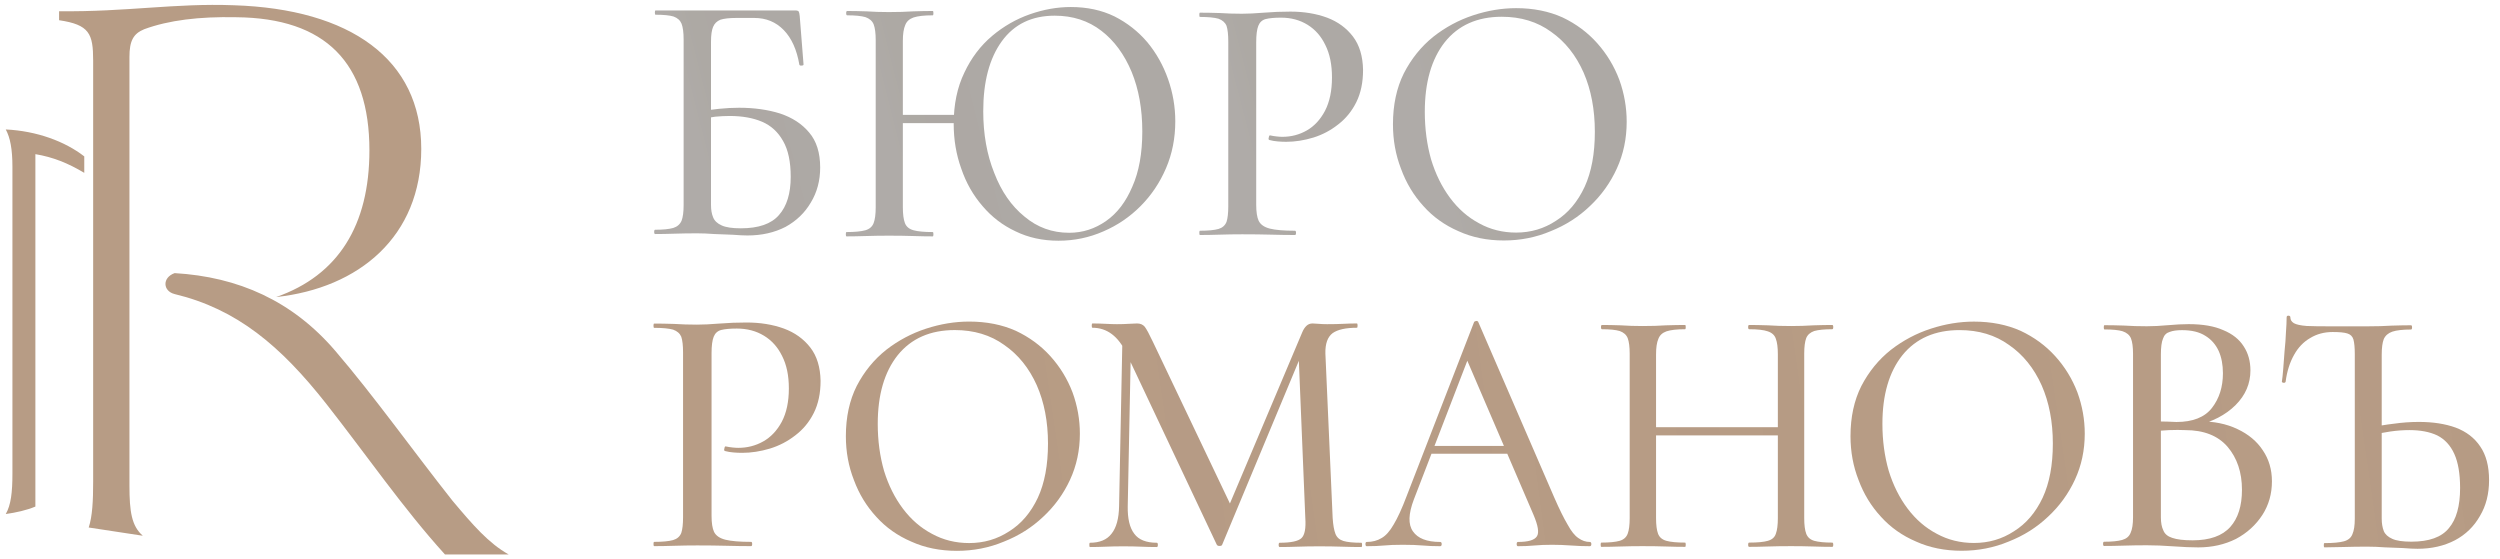
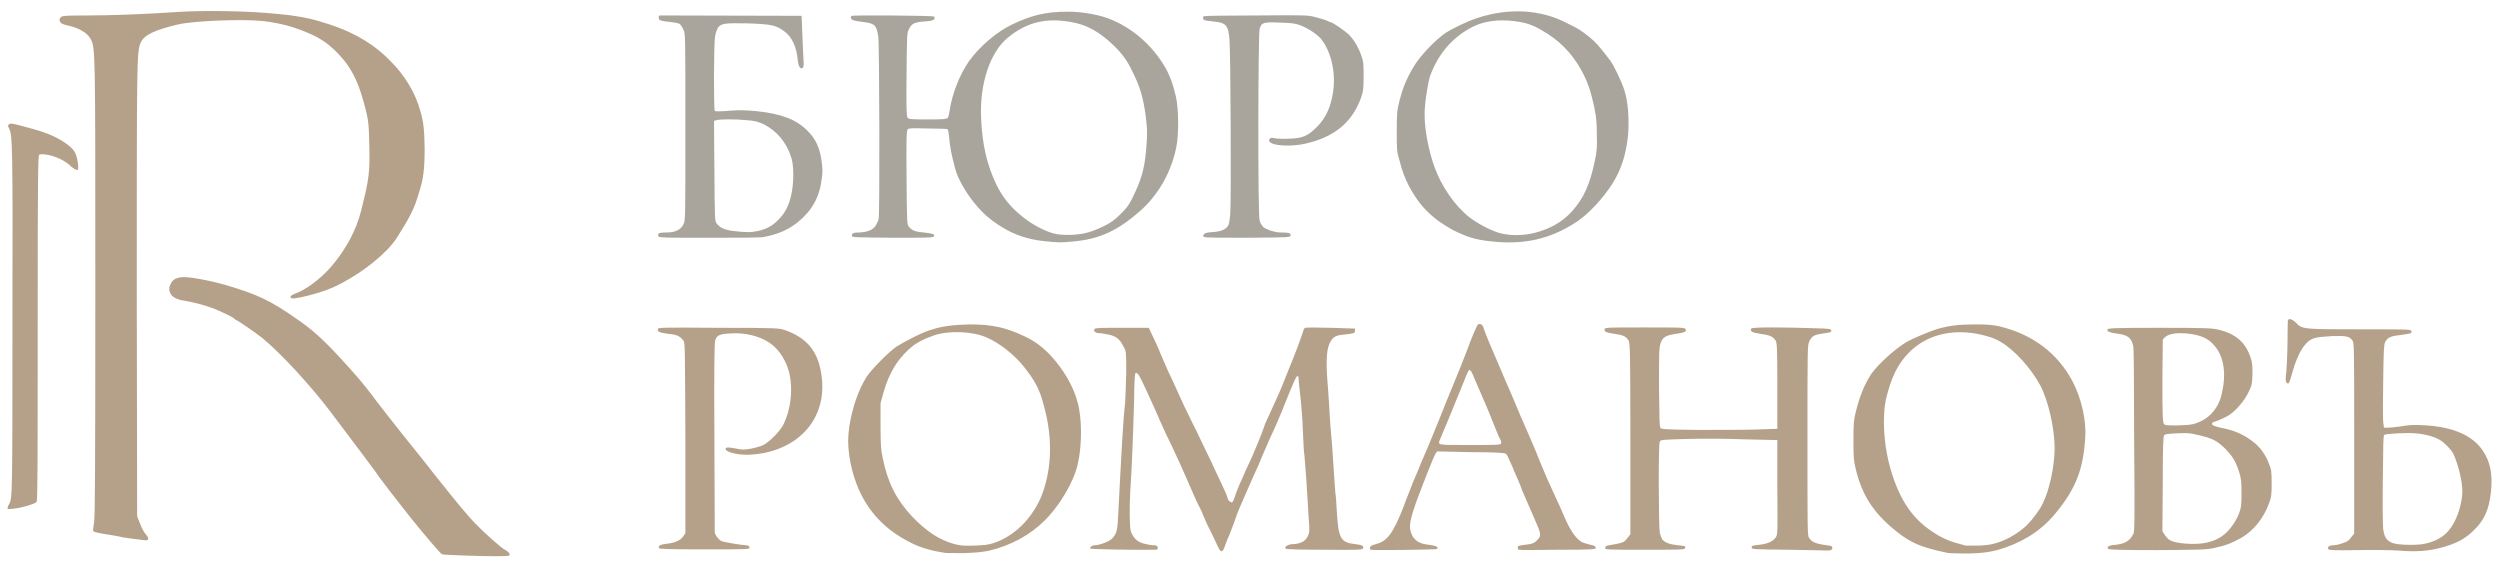
- <svg xmlns="http://www.w3.org/2000/svg" xmlns:xlink="http://www.w3.org/1999/xlink" aria-label="Бюро Романовъ — шапка сайта" viewBox="58 65 663 148">
-   <defs>
-     <path id="i" d="m187 261 12 22h272l7-22ZM704 12q5 0 5-6t-5-6q-29 0-59 2-31 2-60 2-32 0-56-2-23-2-52-2-4 0-4 6t4 6q49 0 60 16 11 15-11 61L311 536l32 48-195-452q-26-61-3-90 23-30 86-30 5 0 5-6t-5-6q-30 0-55 2t-63 2Q76 4 54 2 31 0-1 0q-4 0-4 6t4 6q27 0 47 11 20 10 38 38 19 28 41 80l213 491q1 3 7 4 6 0 7-4l240-495q24-49 42-76 17-28 34-38 17-11 36-11" />
-     <path id="c" d="M309-4q-16 0-42 2-26 1-53 2-28 2-50 2-34 0-65-1T43 0q-3 0-3 6t3 6q34 0 52 5 17 5 24 20 6 15 6 44v463q0 29-6 44-6 14-23 20-17 5-52 5-2 0-2 6t2 6h402q9 0 11-3t3-13l11-135q0-3-5-3-5-1-7 2-11 63-45 97t-85 34h-52q-30 0-46-5-15-6-21-20t-6-41V81q0-20 6-34 6-15 25-23 18-8 55-8 77 0 110 37 34 37 34 107 0 63-22 100-22 38-61 54t-93 16q-20 0-42-2-22-3-45-7l-3 21q29 5 59 8t58 3q65 0 118-16 53-17 84-53 32-36 32-98 0-55-27-98-26-43-73-68Q371-4 309-4" />
-     <path id="k" d="m302 340 11 13q62 0 108-22 47-22 72-60 26-38 26-88 0-53-27-95-28-43-75-68Q369-4 310-4q-30 0-71 3t-75 3-65-1-56-1q-3 0-3 6t3 6q33 0 51 5t24 20q7 15 7 44v463q0 29-6 44-6 14-24 20-17 5-51 5-2 0-2 6t2 6q25 0 55-1 31-2 65-2 27 0 60 3t59 3q60 0 98-17 39-16 58-46 19-29 19-68 0-56-42-98t-114-59m-38 271q-22 0-35-5-14-4-19-19-6-14-6-45V346l-33 8q32-2 53-2 21-1 24-1 70 0 101 40t31 98q0 36-12 63-13 28-38 43-25 16-66 16m30-595q73 0 107 38 33 37 33 105 0 74-41 122-41 47-120 47-20 1-46 0t-53-5l30 11V81q0-23 7-37 6-15 25-21 20-7 58-7" />
-     <path id="h" d="m119 114 10 488 25-2-10-486q-1-52 19-77 19-25 65-25 3 0 3-6t-3-6q-22 0-45 1t-52 1q-27 0-51-1T35 0q-2 0-2 6t2 6q42 0 62 25 21 25 22 77M819 12q2 0 2-6t-2-6q-25 0-56 1t-66 1q-33 0-62-1t-52-1q-3 0-3 6t3 6q49 0 63 13t11 56l-20 471 39 56L417 7q-1-4-8-4-6 0-8 4L140 542q-35 71-98 71-2 0-2 6t2 6q18 0 38-1 19-1 33-1 19 0 34 1 16 1 24 1 14 0 22-9 8-10 24-43l227-461-37-64 241 552q5 12 13 19 7 6 17 6 7 0 17-1 11-1 25-1 28 0 47 1t39 1q2 0 2-6t-2-6q-48 0-70-15-22-16-21-57l21-460q2-29 8-44t23-20 52-5" />
-     <path id="j" d="M562 542q0 29-6 44-5 15-24 21-18 6-56 6-3 0-3 6t3 6q24 0 56-1 31-2 70-2 34 0 67 2 32 1 56 1 3 0 3-6t-3-6q-35 0-54-5-18-6-24-20-6-15-6-44V81q0-29 6-44t24-20q19-5 54-5 3 0 3-6t-3-6q-24 0-56 1-33 1-67 1-39 0-70-1-32-1-56-1-3 0-3 6t3 6q38 0 56 5 19 5 24 20 6 15 6 44ZM155 314v23h442v-23ZM118 81v463q0 29-6 44-6 14-24 20-18 5-53 5-3 0-3 6t3 6q25 0 56-1 31-2 65-2 40 0 71 2 32 1 57 1 2 0 2-6t-2-6q-37 0-56-6-18-6-24-21-7-15-7-44V81q0-29 6-44t25-20 56-5q2 0 2-6t-2-6q-26 0-57 1t-71 1q-34 0-66-1T33 0q-2 0-2 6t2 6q36 0 55 5 18 5 24 20t6 44" />
-     <path id="f" d="M366-12q-72 0-130 26-59 25-100 70-42 45-64 104-23 58-23 124 0 81 31 142 32 61 84 102 52 40 114 60t123 20q74 0 133-26 58-27 99-72t63-102q21-57 21-117 0-70-28-130T612 84q-48-45-112-70-63-26-134-26m35 22q63 0 114 33 52 32 82 95 29 62 29 153 0 93-32 165-33 73-93 114-59 42-141 42-105 0-163-71-57-71-57-194 0-71 18-133 19-61 54-107t83-71q48-26 106-26" />
-     <path id="e" d="M200 85q0-30 7-45 8-16 32-22t72-6q3 0 3-6t-3-6q-32 0-69 1-38 1-82 1-33 0-64-1-32-1-57-1-2 0-2 6t2 6q35 0 53 5 17 5 23 20 5 15 5 44v463q0 29-5 44-6 14-23 20-18 5-53 5-2 0-2 6t2 6q25 0 56-1 31-2 64-2 26 0 63 3 38 3 76 3 58 0 105-17 46-17 74-53t29-94q0-52-19-90t-52-63q-32-25-71-37-40-12-78-12-12 0-24 1-13 1-24 4-4 1-2 7 1 7 4 6 9-2 19-3 9-1 16-1 38 0 70 18t52 55q20 38 20 94 0 54-19 91-18 37-51 57t-76 20q-28 0-44-4-15-4-21-19t-6-46Z" />
-     <path id="l" d="M418-4q-17 0-42 2-26 1-53 2-28 2-53 2-36 0-69-1t-56-1q-2 0-2 6t2 6q38 0 57 5t25 20q7 15 7 44v463q0 27-4 41-4 13-18 17-13 4-43 4-37 0-66-17-29-16-47-47-19-32-25-76-1-3-6-3-5 1-5 3 2 12 4 36 2 23 4 51 3 27 4 52 2 26 2 42 0 5 5 5 6 0 6-5 0-10 10-16 11-6 38-8 24-1 67-1h111q40 0 72 2 32 1 56 1 3 0 3-6t-3-6q-36 0-55-6-18-6-25-21-6-15-6-44V81q0-20 6-35 6-14 25-22 18-8 56-8 78 0 110 38 33 37 33 113 0 60-17 96t-50 52q-33 15-82 15-27 0-56-4t-58-11l-4 21q36 8 73 12 37 5 73 5 62 0 108-16 47-17 72-53 26-36 26-95 0-58-27-101-26-44-73-68Q480-4 418-4" />
-     <path id="d" d="M160 314v23h224v-23ZM118 81v463q0 29-6 44-6 14-24 20-18 5-53 5-3 0-3 6t3 6q25 0 56-1 31-2 65-2 40 0 71 2 32 1 57 1 2 0 2-6t-2-6q-37 0-56-6-18-6-24-21-7-15-7-44V81q0-29 6-44t25-20 56-5q2 0 2-6t-2-6q-26 0-57 1t-71 1q-34 0-66-1T33 0q-2 0-2 6t2 6q36 0 55 5 18 5 24 20t6 44m532-93q-69 0-125 26-56 25-96 70-41 45-62 104-22 58-22 124 0 81 31 142 30 61 81 102 50 40 110 60t119 20q71 0 127-26 56-27 96-72 39-45 60-102t21-117q0-70-27-130T889 84 781 14q-62-26-131-26m31 22q59 0 108 33 48 32 76 95 29 62 29 153 0 93-31 165-32 73-88 114-57 42-136 42-100 0-154-71t-54-194q0-95 32-171 31-77 88-121 56-45 130-45" />
-     <linearGradient id="g" x1="220" x2="728" y1="142" y2="218" gradientUnits="userSpaceOnUse">
-       <stop offset="0" stop-color="#b79c85" />
-       <stop offset=".25" stop-color="#b69b85" />
-       <stop offset=".5" stop-color="#b79c85" />
-       <stop offset=".75" stop-color="#b69b84" />
-       <stop offset="1" stop-color="#b79c84" />
-     </linearGradient>
-     <linearGradient id="b" x1="220" x2="500" y1="60" y2="134" gradientUnits="userSpaceOnUse">
-       <stop offset="0" stop-color="#afaba8" />
-       <stop offset=".25" stop-color="#ada9a4" />
-       <stop offset=".5" stop-color="#ada8a4" />
-       <stop offset=".75" stop-color="#ada8a4" />
-       <stop offset="1" stop-color="#ada9a5" />
-     </linearGradient>
-     <linearGradient id="a" x1="50" x2="201" y1="59" y2="218" gradientUnits="userSpaceOnUse">
-       <stop offset="0" stop-color="#b79c85" />
-       <stop offset=".25" stop-color="#b69b85" />
-       <stop offset=".5" stop-color="#b79c85" />
-       <stop offset=".75" stop-color="#b69b84" />
-       <stop offset="1" stop-color="#b79c84" />
-     </linearGradient>
-   </defs>
-   <path fill="url(#a)" d="M1.4 18.2c4.2.2 8 1.6 10.6 3.6V24c-2.2-1.3-4.2-2.1-6.6-2.5v47.1c-1.2.5-2.6.8-4 1 .7-1.2.9-2.9.9-5.4v-41c0-2.4-.3-3.9-.9-5M8.6 2.4c9.2.1 15.6-1.1 23.6-.8 15.7.5 25.3 7.2 25.3 19.2 0 11.7-8.4 18.6-19.6 19.8C46.3 37.7 50.5 31 50.5 21c0-11.7-5.9-17.7-18-17.8-5-.1-9.1.4-12.4 1.6-1.5.6-2 1.6-2 3.7v57.3c0 3.5.3 5.4 1.8 6.7l-7.3-1.1c.5-1.5.6-3.6.6-6.1V9c0-3.6-.5-4.8-4.6-5.4Zm15.6 35c8.6.5 15.9 3.7 21.7 10.4 5.2 6 10.6 13.5 15.8 20 2.8 3.3 4.9 5.7 7.6 7.2h-8.6c-5.6-6.1-10.6-13.3-16-20.1-6.2-7.8-12.1-12.7-20.5-14.7-1.6-.4-1.7-2.2 0-2.8" transform="matrix(1.96417 0 0 1.98426 56.778 63.219)" />
-   <g fill="url(#b)">
-     <use xlink:href="#c" transform="matrix(.09191 0 0 -.09488 227.809 127.067)" />
-     <use xlink:href="#d" transform="matrix(.09111 0 0 -.09564 279.487 127.69)" />
-     <use xlink:href="#e" transform="matrix(.0926 0 0 -.09434 372.627 127.323)" />
-     <use xlink:href="#f" transform="matrix(.09279 0 0 -.09508 422.867 127.633)" />
-   </g>
-   <g fill="url(#g)">
-     <use xlink:href="#e" transform="matrix(.09448 0 0 -.09444 227.808 209.835)" />
-     <use xlink:href="#f" transform="matrix(.0929 0 0 -.09383 277.772 209.957)" />
-     <use xlink:href="#h" transform="matrix(.0918 0 0 -.09487 343.857 210.075)" />
-     <use xlink:href="#i" transform="matrix(.0839 0 0 -.09393 420.539 209.852)" />
-     <use xlink:href="#j" transform="matrix(.0885 0 0 -.09415 479.75 210.026)" />
-     <use xlink:href="#f" transform="matrix(.093 0 0 -.09378 544.196 209.935)" />
-     <use xlink:href="#k" transform="matrix(.09349 0 0 -.09368 611.995 209.793)" />
-     <use xlink:href="#l" transform="matrix(.09038 0 0 -.09424 661.342 210.16)" />
-   </g>
+ <svg xmlns="http://www.w3.org/2000/svg" viewBox="57.2 64.1 663.5 149.6" role="img" aria-label="БюроРОМАНОВЪ">
+   <path fill="#B5A18A" fill-rule="evenodd" d="M179.4,211.5 C176.9,211.4 174.7,211.3 174.5,211.2 C173.9,210.8 170.3,206.6 166.1,201.4 C161.7,195.8 158.6,191.8 157.9,190.8 C157,189.4 153.3,184.5 145,173.5 C139.8,166.6 131.7,157.8 126.8,153.8 C124.9,152.3 120.1,149 119.8,149 C119.7,149 119.5,148.8 119.3,148.6 C118.7,148.1 115.1,146.4 113.4,145.8 C111.3,145 107.6,144.1 106.1,143.9 C104.1,143.6 102.8,142.9 102.4,141.9 C101.9,140.9 102.1,140 102.8,138.9 C103.4,138.2 103.7,138 105.1,137.7 C106.7,137.4 111.8,138.3 116.6,139.6 C125.5,142.2 128.8,143.7 136.6,149.2 C141.3,152.5 144.4,155.5 152,164.1 C153.3,165.6 155.7,168.6 157.3,170.8 C158.1,171.8 161,175.6 163.8,179.1 C166.6,182.6 170.5,187.4 172.4,189.9 C178.7,197.8 181.2,200.8 183.1,202.8 C185.9,205.7 190.2,209.5 191.2,210 C192.2,210.5 192.6,211.1 192.4,211.5 C192.2,211.8 187.3,211.8 179.4,211.5 Z M92.5,207.1 C91.1,206.9 89.4,206.7 88.9,206.5 C88.3,206.4 86.8,206.1 85.4,205.9 C82.4,205.4 82.1,205.3 81.9,204.9 C81.9,204.8 82,203.6 82.2,202.4 C82.4,200.5 82.5,189.3 82.5,140.6 C82.5,76.7 82.5,77 81.3,74.5 C80.4,72.8 78,71.4 74.9,70.8 C74,70.6 73.4,70.3 73.2,70 C72.9,69.4 72.9,69.1 73.4,68.6 C73.7,68.3 74.7,68.2 80.3,68.2 C86.4,68.2 95.1,67.9 104,67.3 C110.9,66.8 123.5,67 130.9,67.8 C134.8,68.1 139.3,68.9 141.8,69.7 C150.3,72.1 156.3,75.5 161.2,80.7 C164.4,83.9 167,88.2 168.2,91.8 C169.6,96 169.8,97.8 169.9,103.4 C169.9,108.9 169.6,111.6 168.4,115.2 C167.2,119.5 165.9,121.9 162.4,127.4 C159.8,131.3 154,136 147.8,139.3 C144.9,140.8 143,141.5 139.2,142.5 C135.6,143.4 134.4,143.5 134.3,143 C134.2,142.7 134.6,142.4 135.6,142 C138.5,140.9 141.9,138.4 144.9,135.1 C148.9,130.5 151.8,125.2 153.1,119.8 C155.2,111.4 155.4,109.8 155.2,102.2 C155.1,97.3 155,96.3 154.4,93.8 C152.6,86.3 150.7,82.2 146.8,78.2 C144.7,76 142.6,74.5 140,73.3 C135.6,71.3 131.9,70.3 127.2,69.7 C121.7,69.1 108.7,69.6 104.4,70.6 C98.1,72.1 95.4,73.4 94.5,75.5 C93.5,77.9 93.5,80.2 93.5,142.1 L93.6,201.1 L94.3,202.9 C94.7,204 95.3,205.2 95.8,205.8 C96.8,206.9 96.8,207.5 95.8,207.5 C95.4,207.4 93.9,207.3 92.5,207.1 Z M59.2,198.9 C59.2,198.7 59.4,198.2 59.6,197.9 C60.5,196.5 60.5,195.2 60.5,148.7 C60.6,101.7 60.5,100 59.6,98.2 C59.3,97.5 59.2,97.4 59.6,97.1 C59.9,96.8 60.3,96.8 62.9,97.5 C68.2,98.9 69.3,99.3 71.7,100.4 C74.7,101.9 76.7,103.5 77.2,104.8 C77.5,105.4 77.8,106.6 77.9,107.6 C78,109.1 78,109.2 77.6,109.2 C77.3,109.2 76.7,108.8 76.2,108.4 C74.7,106.8 71.7,105.4 69.3,105.1 C68.4,105 67.9,105 67.6,105.2 C67.3,105.5 67.2,110.7 67.2,151.2 C67.2,187.5 67.2,197 66.9,197.3 C66.6,197.8 63,198.9 60.8,199.1 C59.5,199.3 59.2,199.2 59.2,198.9 Z" />
+   <path fill="#AAA59C" fill-rule="evenodd" d="M334.4,128.1 C328.4,127.5 323.6,125.3 319,121.4 C315.8,118.5 312.8,114.3 311.2,110.4 C310.4,108.2 309.3,103.5 309.1,100.5 C309,99.4 308.8,98.4 308.7,98.4 C308.6,98.3 306.2,98.2 303.5,98.2 C299.3,98.1 298.4,98.1 298.1,98.4 C297.8,98.8 297.7,100.5 297.8,111.1 C297.9,122.3 297.9,123.5 298.3,124.1 C299.1,125.2 299.9,125.6 302.4,125.8 C304.9,126.1 305.5,126.3 305,126.9 C304.7,127.2 302.5,127.2 294,127.2 C283.8,127.1 283.4,127.1 283.3,126.7 C283.2,126 283.7,125.8 285.3,125.8 C287.3,125.7 288.8,125.2 289.6,124 C289.9,123.5 290.3,122.7 290.4,122.2 C290.7,120.9 290.6,75.9 290.3,73.8 C289.8,70.7 289.4,70.3 286,69.9 C284.4,69.7 283.4,69.5 283.2,69.2 C282.9,68.7 282.9,68.6 283.3,68.3 C283.8,68.1 304.8,68.2 305.1,68.5 C305.3,68.7 305.3,68.9 305.1,69.2 C304.9,69.5 304.3,69.7 302.5,69.8 C299.8,70 299.1,70.4 298.4,71.9 C297.9,72.8 297.9,73.5 297.8,83.8 C297.7,91.6 297.8,94.8 298,95.2 C298.3,95.7 298.4,95.8 303.4,95.8 C307.5,95.8 308.5,95.7 308.7,95.4 C308.9,95.2 309.1,94.4 309.2,93.6 C309.9,88.9 311.9,83.9 314.4,80.3 C317.2,76.4 321.8,72.5 325.8,70.6 C331,68.1 334.9,67.2 340.5,67.2 C344.8,67.2 349.5,68.1 352.6,69.5 C358.6,72.1 363.8,77 366.9,82.8 C368,85 368.6,86.8 369.3,89.8 C370,92.9 370.1,99.7 369.4,103.1 C368.1,109.7 364.7,115.7 359.9,120 C353.9,125.3 349,127.6 341.9,128.2 C338.6,128.5 338,128.5 334.4,128.1 Z M345.1,126 C346.6,125.7 348.3,125 350,124.2 C352,123.2 352.9,122.6 354.5,121 C356.5,119.1 357.2,118 358.7,114.6 C360.5,110.6 361.1,107.9 361.5,102.4 C361.7,99.3 361.7,98.4 361.3,95.1 C360.6,89.9 359.8,87.2 357.8,83.2 C356.4,80.2 355,78.3 352.6,76 C348.8,72.4 345.5,70.6 341.2,69.9 C334.8,68.8 329.7,70 324.8,74 C320,77.8 317.1,86.4 317.6,95.7 C317.9,102.6 319.2,108 321.6,113 C323.3,116.5 325.3,119 328.8,121.8 C331.3,123.8 335.1,125.8 337.5,126.2 C339.5,126.6 342.8,126.5 345.1,126 Z M452.4,128.1 C448.8,127.7 446.6,127 443.1,125.3 C437.6,122.4 434,118.9 431.2,113.6 C430,111.3 429.4,109.7 428.6,106.6 C427.9,104.3 427.9,103.8 427.9,98.9 C427.9,94 428,93.4 428.6,90.9 C429.4,87.7 430.4,85.2 432.2,82.1 C433.9,79.1 438,74.8 440.9,72.8 C442.6,71.7 446.5,69.8 449.2,68.9 C457.7,66.1 466.2,66.6 473.2,70.3 C476.3,71.8 476.8,72.2 479,73.9 C480.8,75.4 481.6,76.3 484.5,80.1 C485.5,81.4 487.6,85.8 488.3,88 C489.3,91.1 489.6,95.4 489.3,99.8 C488.8,105 487.5,109.1 485.1,112.9 C482.6,116.8 478.8,120.9 475.6,123 C468.6,127.6 461.6,129.2 452.4,128.1 Z M464.5,125.9 C468.7,124.8 471.7,123.1 474.4,120.2 C477.5,116.7 479.1,113.2 480.4,107.1 C481,104.4 481.1,103.2 481,100 C481,96.9 480.9,95.5 480.4,93 C479.4,88.2 478.6,85.8 476.7,82.4 C474.2,78 470.9,74.7 466.5,72.2 C464,70.7 462.2,70.1 459,69.7 C454.7,69.2 451.1,69.7 448.1,71.2 C442.7,73.9 438.8,78.5 436.7,84.4 C436.1,86.4 435.2,92 435.3,94.8 C435.3,98.4 436.3,103.9 437.9,108.4 C439.7,113.4 443.2,118.6 447.1,121.7 C449.4,123.5 453.4,125.6 455.8,126.1 C458.4,126.7 461.8,126.6 464.5,125.9 Z M232,126.9 C231.8,126.6 231.8,126.4 232,126.1 C232.2,125.9 232.8,125.8 234.1,125.8 C236.4,125.8 237.9,125.1 238.6,123.6 C239.1,122.6 239.1,122.4 239.1,97.9 C239.1,73.2 239.1,73.1 238.6,72 C238.3,71.3 237.8,70.6 237.5,70.4 C237.1,70.2 235.9,70 234.8,69.9 C233.6,69.8 232.5,69.6 232.3,69.4 C231.9,69.1 231.9,68.3 232.3,68.2 C234,68.2 269.9,68.3 269.9,68.3 C270,68.4 270,70.1 270.1,72.3 C270.2,74.4 270.3,77.4 270.4,79.1 C270.6,81.7 270.5,82 270.1,82.2 C269.5,82.4 269.1,81.7 268.9,79.9 C268.6,76.6 267.4,74 265.6,72.6 C263.3,70.8 262,70.5 255.4,70.3 C249.5,70.2 248.6,70.3 247.7,71.5 C247.5,71.9 247.1,72.9 247,73.7 C246.6,75.7 246.6,93.2 246.9,93.5 C247.1,93.7 248.3,93.7 250.6,93.5 C253.6,93.3 254.6,93.3 258,93.6 C264.6,94.3 268.5,95.8 271.4,98.7 C273.5,100.7 274.7,103.1 275.2,106.5 C275.5,108.7 275.6,109.4 275.3,111.5 C274.7,116.5 272.7,120 268.9,123.1 C266.4,125.1 263.6,126.3 259.9,127 C259,127.2 253.5,127.2 245.4,127.2 C234.1,127.2 232.3,127.2 232,126.9 Z M258.4,125.4 C260.6,124.9 262.3,124 263.8,122.4 C265.5,120.7 266.6,118.7 267.2,115.8 C267.9,112.7 267.9,108.5 267.3,106.2 C266,101.9 263.3,98.7 259.5,96.9 C258.3,96.4 257.3,96.1 255.4,96 C252.5,95.7 248.2,95.7 247.3,96 L246.7,96.2 L246.8,109.5 C246.9,122.5 246.9,122.7 247.4,123.4 C248.2,124.5 249.4,125.1 251.8,125.4 C255,125.8 256.6,125.8 258.4,125.4 Z M376.8,127 C376.5,126.8 376.4,126.7 376.7,126.3 C376.9,126 377.4,125.8 378.9,125.7 C381.2,125.6 382.6,125 383.2,123.9 C383.4,123.5 383.6,122.2 383.7,121 C384,118.2 383.8,77.5 383.5,74.6 C383.2,70.8 382.6,70.1 379.2,69.8 C378,69.7 376.9,69.5 376.8,69.4 C376.4,69.2 376.4,68.6 376.7,68.4 C376.8,68.3 383.1,68.2 390.7,68.2 C404.2,68.1 404.4,68.1 406.5,68.7 C407.7,69 409,69.4 409.4,69.6 C409.8,69.8 410.2,70 410.4,70 C410.8,70 414,72.2 415.1,73.2 C416.5,74.6 417.6,76.4 418.4,78.6 C419.1,80.5 419.1,80.9 419.1,84.4 C419.1,87.9 419,88.3 418.4,90.1 C416,96.7 411.2,100.6 403.3,102.3 C398.3,103.3 392.9,102.5 394.2,100.9 C394.5,100.6 394.7,100.6 395.6,100.8 C396.1,100.9 397.9,101 399.4,100.9 C402.9,100.8 404.3,100.2 406.7,97.8 C409.1,95.4 410.4,92.5 411,88.5 C411.8,83.3 410.4,77.5 407.7,74.3 C406.5,73 404.3,71.6 402.3,70.8 C400.9,70.3 400.1,70.2 396.8,70.1 C392.4,69.9 392,70.1 391.5,71.8 C391.1,73.3 391,121.1 391.5,122.6 C391.6,123.2 392.1,123.9 392.4,124.3 C393.2,125 395.5,125.8 397.1,125.8 C397.7,125.8 398.5,125.8 399,125.9 C399.6,126 399.8,126.2 399.7,126.6 C399.6,127.1 399.6,127.1 388.4,127.2 C381.5,127.2 377,127.2 376.8,127 Z" />
+   <path fill="#B5A18A" fill-rule="evenodd" d="M307.8,210.8 C303.5,210.1 300.8,209.2 298.1,207.7 C289.3,203.1 284.2,195.5 282.6,185.1 C282.2,181.8 282.2,180.6 282.6,177.3 C283.4,172.3 285,167.6 287.2,164.1 C288.6,162 293.1,157.5 295.1,156.1 C297.5,154.6 302.4,152.1 304.4,151.6 C307.5,150.6 310.4,150.3 314.6,150.2 C320.5,150.2 324.1,151 329,153.3 C331.8,154.6 333.8,156.1 336.1,158.5 C339.4,162.1 342.1,166.6 343.2,170.9 C344.4,175.1 344.4,182.5 343.2,187.4 C342.2,191.9 338.5,198.2 334.6,202.1 C330.6,206.1 325.5,208.9 319.5,210.3 C317.9,210.6 316.2,210.8 312.9,210.9 C310.4,210.9 308.1,210.9 307.8,210.8 Z M321,208.2 C327,206.2 332.2,200.6 334.3,193.8 C336.4,187.1 336.4,179.6 334.3,172 C333.2,167.6 332,165.3 329,161.5 C326.4,158.2 322.3,155 318.9,153.6 C315.2,152 309,151.8 305.1,153.1 C302,154.2 300.1,155.2 298.2,157 C295.2,159.8 293.1,163.3 291.7,168.2 L290.9,171.1 L290.9,177.1 C290.9,182.3 291,183.5 291.5,185.8 C292.8,192.2 295.1,196.7 299.2,201.1 C303,205.1 306.5,207.4 310.5,208.5 C312.1,208.9 312.9,209 315.8,208.9 C318.4,208.8 319.5,208.7 321,208.2 Z M573.9,210.8 C566.3,209.2 563.6,207.9 558.8,203.7 C553.8,199.3 551.1,194.7 549.6,188.1 C549.2,186.5 549.1,185.1 549.1,181 C549.1,176.5 549.2,175.6 549.7,173.5 C550.8,169.1 552,166.2 553.8,163.4 C555.6,160.8 560.1,156.7 563.3,154.8 C565.1,153.8 569.2,152.1 571.4,151.4 C574.6,150.5 577.1,150.2 581.5,150.2 C584.6,150.2 585.9,150.3 587.8,150.7 C596.6,152.8 603.3,157.8 607.3,165.4 C609.6,169.8 611,175.8 610.6,180.5 C610.1,188.5 608.2,193.4 603.5,199.4 C599.7,204.3 595.2,207.4 589.2,209.5 C585.9,210.6 583.3,211 578.5,211 C576.2,211 574.1,210.9 573.9,210.8 Z M587.4,208.1 C590,207.3 593.2,205.4 595.2,203.4 C596.7,201.9 598.5,199.5 599.3,197.8 C601.1,194.3 602.5,187.8 602.5,183 C602.5,177.8 600.8,170.4 598.7,166.4 C596.3,161.9 591.7,156.8 588.1,154.8 C586.5,153.8 584.7,153.3 582,152.7 C574.7,151.4 568.4,153.1 563.8,157.7 C560.8,160.8 559.1,164.3 557.7,170.2 C556.8,174.5 557.1,181.2 558.5,186.9 C560.8,195.9 564.4,201.6 570.2,205.3 C572.9,207.1 574.9,207.9 578.9,208.9 C579.1,208.9 580.7,208.9 582.4,208.9 C584.7,208.8 585.9,208.6 587.4,208.1 Z M380.4,209.1 C380,208.3 379.2,206.5 378.5,205.1 C377.8,203.8 376.9,201.8 376.5,200.8 C376.1,199.7 375.6,198.8 375.5,198.6 C375.4,198.5 374.7,197 374,195.4 C372.4,191.7 372.2,191.3 370.3,187 C369.4,185.1 368.6,183.3 368.4,182.9 C368.2,182.5 367.5,180.9 366.7,179.4 C366,177.9 364.6,174.7 363.5,172.2 C360.4,165.4 359.6,163.6 359.1,163.3 C358.8,163 358.7,163 358.5,163.2 C358.4,163.4 358.2,166.4 358.2,170 C358,177.3 357.6,188.7 357.2,194 C356.9,199 357,203.9 357.3,205 C357.4,205.5 357.9,206.4 358.4,207 C359.2,207.8 359.7,208.1 360.9,208.4 C361.7,208.6 362.7,208.8 363,208.8 C363.4,208.8 363.9,208.8 364.1,208.9 C364.6,209.1 364.6,210 364.1,210 C360.8,210.1 346.8,209.9 346.6,209.7 C346.3,209.4 347,208.8 347.8,208.8 C349,208.8 351.6,207.8 352.3,207.1 C353.6,205.7 353.8,205 354,200.2 C354.8,184.7 355.3,175 355.8,171.1 C355.9,169.8 356,166.1 356.1,163 C356.1,157.4 356.1,157.4 355.4,156.1 C354.4,154.1 353.4,153.3 351.4,152.9 C350.4,152.7 349.3,152.5 348.8,152.5 C347.9,152.5 347.3,151.9 347.7,151.4 C348,151.1 349.4,151.1 355.1,151.1 L362.1,151.1 L362.5,152 C363.3,153.6 364.7,156.6 365.3,158.2 C367,162.2 367.4,163 368.4,165.1 C369.4,167.2 370.4,169.6 371.5,171.9 C371.8,172.4 373.2,175.5 374.8,178.6 C376.3,181.8 378,185.3 378.6,186.5 C379.1,187.7 380.1,189.7 380.7,191 C382.6,195 383,196 383,196.3 C383,196.8 383.9,197.6 384.2,197.4 C384.4,197.3 384.6,196.8 384.8,196.3 C385.1,195.3 386,192.9 386.8,191.3 C387,190.7 387.5,189.8 387.7,189.2 C388,188.6 388.6,187.2 389.1,186.2 C389.6,185.1 390,184.2 390,184.1 C390,184 390.2,183.6 390.4,183.2 C391,181.7 392,179.4 392.5,177.9 C393.1,176.1 393.4,175.6 394.6,173 C396,170 397.5,166.6 398.4,164.2 C398.9,163 399.4,161.7 399.6,161.2 C400.6,158.9 402.8,153 403.2,151.6 C403.2,151.4 403.4,151.2 403.6,151.1 C403.8,151 406.9,151 410.4,151.1 L416.8,151.3 L416.8,151.9 C416.8,152.6 416.5,152.6 413.9,152.9 C411.5,153.1 410.8,153.6 410,155.4 C409.2,157.3 409.1,160.7 409.6,166.5 C409.8,168.9 410,172.4 410.1,174.2 C410.2,176.1 410.4,178.4 410.5,179.5 C410.6,180.5 410.9,184.2 411.1,187.7 C411.3,191.2 411.6,194.5 411.6,194.9 C411.7,195.3 411.9,197.6 412,200 C412.4,206.9 413,208.1 416.8,208.5 C418.7,208.7 419.3,209 418.9,209.7 C418.6,210 417.5,210.1 408.6,210 C402.2,210 398.5,209.9 398.4,209.7 C397.9,209.2 399.2,208.5 400.5,208.5 C401.1,208.5 402.1,208.3 402.7,208 C403.4,207.7 403.8,207.3 404.3,206.4 C404.8,205.2 404.8,205.1 404.5,201.3 C404.4,199.1 404.1,194.7 403.9,191.5 C403.7,188.3 403.4,185.3 403.4,185 C403.3,184.7 403.1,181.8 403,178.8 C402.9,175.7 402.6,171.8 402.4,170.1 C402.2,168.5 402,166.4 401.9,165.5 C401.9,164.4 401.8,163.9 401.6,163.9 C401.2,163.9 400.7,165.1 398.1,171.5 C397.4,173.4 396.6,175.1 396.5,175.4 C396.4,175.7 396,176.6 395.6,177.5 C393.8,181.3 393.1,183.1 392,185.6 C391.6,186.7 390.6,188.9 389.9,190.4 C388,194.7 386.1,199 385.5,200.6 C385.2,201.4 384.8,202.6 384.5,203.4 C384.2,204.2 383.7,205.4 383.5,206 C383.2,206.6 382.7,207.9 382.4,208.7 C381.7,210.9 381.2,210.9 380.4,209.1 Z M693.4,210.2 C691.6,210.1 686.8,210 682.8,210.1 C676.7,210.2 675.5,210.1 675.2,209.9 C674.7,209.3 675.4,208.8 676.6,208.8 C677.2,208.8 678.3,208.5 679.1,208.2 C680.1,207.9 680.7,207.5 681.2,206.7 L682,205.7 L682,180.4 C682,155.6 682,155.1 681.5,154.4 C680.6,153.3 679.8,153.2 676.1,153.3 C674.2,153.4 672.1,153.6 671.6,153.8 C669.1,154.4 667.1,157.6 665.6,162.9 C664.8,165.8 664.6,166.2 664.1,165.7 C663.8,165.4 663.7,164.9 664,162.7 C664.1,161.3 664.3,157.7 664.3,154.8 C664.3,151.8 664.4,149.2 664.4,149.1 C664.7,148.5 665.5,148.8 666.5,149.7 C668.2,151.5 668.3,151.5 683.6,151.5 C695.5,151.5 697,151.5 697.2,151.9 C697.2,152.1 697.2,152.4 697.1,152.5 C697,152.6 695.8,152.8 694.4,153 C691.7,153.3 690.9,153.6 690.2,154.9 C689.9,155.6 689.8,157.2 689.7,165.2 C689.6,170.4 689.6,175.3 689.7,176.1 L689.9,177.6 L691.1,177.6 C691.8,177.6 693.2,177.4 694.1,177.3 C697,176.8 697.9,176.8 701.2,177 C708.4,177.5 713.5,179.7 716.2,183.8 C718.1,186.7 718.8,189.9 718.3,194.6 C717.8,199.4 716.5,202.2 713.7,204.9 C711.2,207.3 709,208.4 704.9,209.5 C701.5,210.4 698.2,210.6 693.4,210.2 Z M701.2,208.3 C704.9,207.4 707.1,205.6 708.7,202.4 C709.9,200.1 710.7,196.7 710.7,194.6 C710.8,192 709.5,187 708.3,184.5 C707.7,183.4 706.1,181.7 704.8,180.9 C703.4,180 700.7,179.3 698.3,179.1 C695.9,178.9 690.5,179.2 690,179.5 C689.7,179.7 689.7,182 689.6,191.3 C689.5,198 689.6,203.6 689.7,204.6 C690.2,207.9 691.5,208.7 697,208.7 C698.6,208.7 700.2,208.6 701.2,208.3 Z M421,210 C420.8,209.9 420.7,209.6 420.8,209.4 C420.9,209 421.3,208.8 422.4,208.5 C425.4,207.7 426.9,205.7 429.7,198.6 C430.1,197.4 430.7,195.9 431,195.2 C431.2,194.6 431.8,193.2 432.2,192.1 C432.7,191 433.7,188.6 434.5,186.6 C436.3,182.5 438.5,177.1 439.9,173.6 C440.4,172.2 441.8,168.9 442.9,166.2 C444.8,161.6 445.3,160.3 446.5,157.2 C447.8,153.6 449.1,150.6 449.4,150.3 C449.8,149.8 450.7,150.2 450.9,151 C451.1,151.8 452.3,154.8 454.4,159.6 C454.6,160 455.2,161.6 455.9,163.1 C456.5,164.6 457.2,166.2 457.4,166.6 C457.7,167.2 459.7,172 460.5,173.9 C460.6,174.2 460.9,174.9 461.2,175.5 C462.5,178.5 464.3,182.6 464.9,184.1 C465.5,185.6 466,186.9 467.5,190.4 C467.9,191.3 468.9,193.6 469.8,195.5 C470.3,196.5 471,198.2 471.5,199.2 C473.7,204.6 475.1,206.7 476.9,207.9 C477.2,208.1 478.2,208.4 479,208.6 C480.3,208.9 480.6,209 480.7,209.4 C480.8,209.9 480.7,210 470.7,210 C465.2,210.1 460.5,210.1 460.3,210 C460.1,210 460,209.7 460,209.4 C460.1,208.9 460.3,208.9 461.8,208.7 C463.8,208.5 464.4,208.3 465.3,207.3 C466.3,206.3 466.2,205.7 464.5,201.9 C462.5,197.2 461.2,194.4 461.2,194.3 C461.2,194.2 460.4,192.1 459.4,189.9 C459.2,189.5 458.8,188.6 458.6,188 C458.3,187.4 457.9,186.4 457.6,185.8 C457.4,185.2 457,184.6 456.8,184.5 C456.6,184.3 453.7,184.1 447.5,184.1 L438.6,183.9 L438.2,184.5 C437.7,185.2 434.6,193.2 433,197.5 C431.6,201.6 431.2,203.3 431.5,204.8 C432.1,207.3 433.5,208.4 436.5,208.7 C438.3,208.9 439.1,209.3 438.6,209.8 C438.3,210 421.4,210.2 421,210 Z M455.5,181.9 C455.7,181.6 455.7,181.3 455.3,180.6 C455,180.1 454.3,178.3 453.6,176.6 C453,175 451.8,172.1 451,170.3 C450.2,168.5 449.2,166.1 448.7,165 C447.8,162.7 447.4,162 447,162.4 C446.9,162.5 446.6,163.2 446.3,163.9 C444.7,167.9 440.2,178.9 439.4,180.7 C438.7,182.3 438.6,182.2 447.4,182.2 C453.8,182.2 455.2,182.2 455.5,181.9 Z M531.9,210 C522.3,209.9 522.1,209.9 522.1,209.4 C522.1,208.9 522.3,208.9 523.9,208.7 C526.2,208.5 527.8,207.8 528.5,206.7 C529,205.8 529,205.8 528.9,193.3 L528.9,180.9 L520.2,180.7 C515.5,180.5 508.6,180.5 504.8,180.6 C498.3,180.8 498,180.8 497.7,181.3 C497.3,182 497.4,203.6 497.7,205.5 C497.9,206.2 498.2,207.1 498.4,207.3 C499.1,208.1 500.4,208.6 502.4,208.8 C503.4,208.9 504.3,209 504.4,209.1 C504.5,209.2 504.5,209.4 504.4,209.6 C504.3,210 503,210 493.8,210 C483.4,210 483.2,210 483.2,209.5 C483.2,209.2 483.5,209 483.8,208.9 C484.1,208.8 485.1,208.7 486,208.5 C488,208.1 488.3,208 489.2,206.8 L489.9,205.9 L489.9,180.5 C489.9,156.7 489.8,155.1 489.4,154.4 C488.7,153.4 488,153 485.7,152.7 C483.5,152.4 482.8,152.1 483.1,151.4 C483.2,151 484.4,151 493.7,151 C502.9,151 504.2,151 504.5,151.4 C505,152 504.4,152.4 502,152.7 C499.3,153.1 498.4,153.6 497.9,155.3 C497.5,156.4 497.5,158.2 497.5,166.9 C497.6,174.6 497.6,177.4 497.9,177.7 C498.2,178 499.1,178.1 507.8,178.2 C513.1,178.2 520,178.2 523.1,178.1 L528.9,177.9 L528.9,166.5 C528.9,155.7 528.8,155.1 528.4,154.4 C527.7,153.4 526.8,153 524.4,152.7 C522.3,152.4 521.5,152 522,151.3 C522.2,151.1 523.5,151 527.9,151 C530.9,151 535.6,151.1 538.3,151.2 C542.9,151.3 543.2,151.4 543.2,151.8 C543.2,152.3 543.2,152.3 540.5,152.7 C538.6,153 538,153.4 537.4,154.7 C536.9,155.6 536.9,156.6 536.9,180.9 C536.9,204.6 536.9,206.2 537.3,206.8 C538.1,208 538.9,208.4 542.6,208.9 C543.3,209 543.5,209.1 543.5,209.5 C543.5,210 543,210.3 542.2,210.2 C541.9,210.2 537.2,210.1 531.9,210 Z M616.8,209.8 C616.1,209.3 616.9,208.8 618.6,208.7 C621.2,208.4 622.4,207.7 623.4,205.8 C623.7,205.1 623.8,203 623.6,180.9 C623.6,167.7 623.5,156.5 623.4,156.1 C622.9,153.8 622,153.1 619.5,152.7 C617.1,152.4 616.4,152.1 616.5,151.6 C616.6,151.2 617.5,151.1 630.4,151.1 C642.9,151.1 644.3,151.2 646,151.6 C650.6,152.7 653.2,155 654.5,159 C655,160.4 655,161.1 655,163.5 C654.9,166.2 654.8,166.5 653.9,168.3 C652.9,170.4 650.7,173 648.9,174.2 C648,174.8 646.1,175.7 644.7,176.1 C644.4,176.2 644.2,176.4 644.3,176.7 C644.4,177 644.9,177.2 646.5,177.6 C650.3,178.3 652.9,179.5 655.5,181.6 C657.1,182.9 658.5,184.8 659.4,187.2 C660,188.7 660.1,189.2 660.1,192.4 C660.1,195.5 660,196.1 659.4,197.7 C658,201.5 655.4,204.9 652.1,206.8 C649.6,208.2 647.9,208.9 645,209.5 C642.8,210 641.7,210 629.9,210.1 C620.7,210.1 617.1,210 616.8,209.8 Z M642.9,208.1 C646,207.4 648,206 649.8,203.4 C650.4,202.6 651.2,201.1 651.5,200.2 C652,198.8 652.1,198.1 652.1,195 C652.1,191.9 652,191.1 651.5,189.5 C650.6,186.6 649.8,185.3 647.8,183.2 C645.5,181 644.5,180.5 640.8,179.6 C638.4,179 637.8,179 635,179.1 C632.9,179.2 631.8,179.3 631.6,179.6 C631.3,179.8 631.2,182.4 631.2,192.5 L631.1,205.1 L631.7,206 C632,206.5 632.6,207.2 633,207.4 C634.5,208.4 639.9,208.8 642.9,208.1 Z M640.4,176.3 C643.3,175.2 645.3,173.1 646.4,170.2 C646.7,169.4 647.1,167.6 647.3,166.3 C647.9,161.7 647,158.1 644.7,155.6 C643.2,153.9 641.3,153.1 638.4,152.7 C635.2,152.3 633,152.6 631.9,153.5 L631.2,154.2 L631.1,165.2 C631.1,174.4 631.2,176.2 631.5,176.6 C631.8,177 632.3,177 635.4,177 C638.3,176.9 639.1,176.8 640.4,176.3 Z M232.1,209.6 C231.8,208.9 232.5,208.6 234.2,208.4 C236.3,208.2 237.8,207.5 238.5,206.5 L239.1,205.6 L239.1,180.4 C239,156 239,155.2 238.6,154.5 C237.6,153.3 236.9,152.9 234.5,152.7 C232.2,152.4 231.6,152.1 231.8,151.4 C232,151 233.5,151 247.9,151.1 C263.7,151.1 263.9,151.2 265.5,151.7 C271.2,153.7 274.1,157.1 275.1,162.9 C277,173.5 271,182 260.1,184.3 C258.6,184.6 256.5,184.8 255.4,184.8 C252.2,184.8 249.1,183.8 249.9,183 C250.1,182.8 250.7,182.8 252.3,183.1 C254.2,183.5 254.6,183.5 256.4,183.2 C257.5,183 258.9,182.6 259.6,182.3 C261.2,181.6 264.2,178.6 265.1,176.8 C267.3,172.4 267.8,166.2 266.3,161.8 C265.3,158.9 263.5,156.4 261.3,155 C258.8,153.3 254.8,152.3 251.1,152.6 C248.2,152.7 247.4,153.1 247,154.5 C246.8,155.3 246.7,162.8 246.8,180.6 L246.9,205.6 L247.4,206.5 C247.8,207 248.3,207.6 248.7,207.7 C249.4,208 253.5,208.7 255.1,208.8 C255.9,208.9 256.1,209 256.1,209.4 C256.1,209.9 256,209.9 244.2,209.9 C234.7,209.9 232.2,209.8 232.1,209.6 Z" />
</svg>
